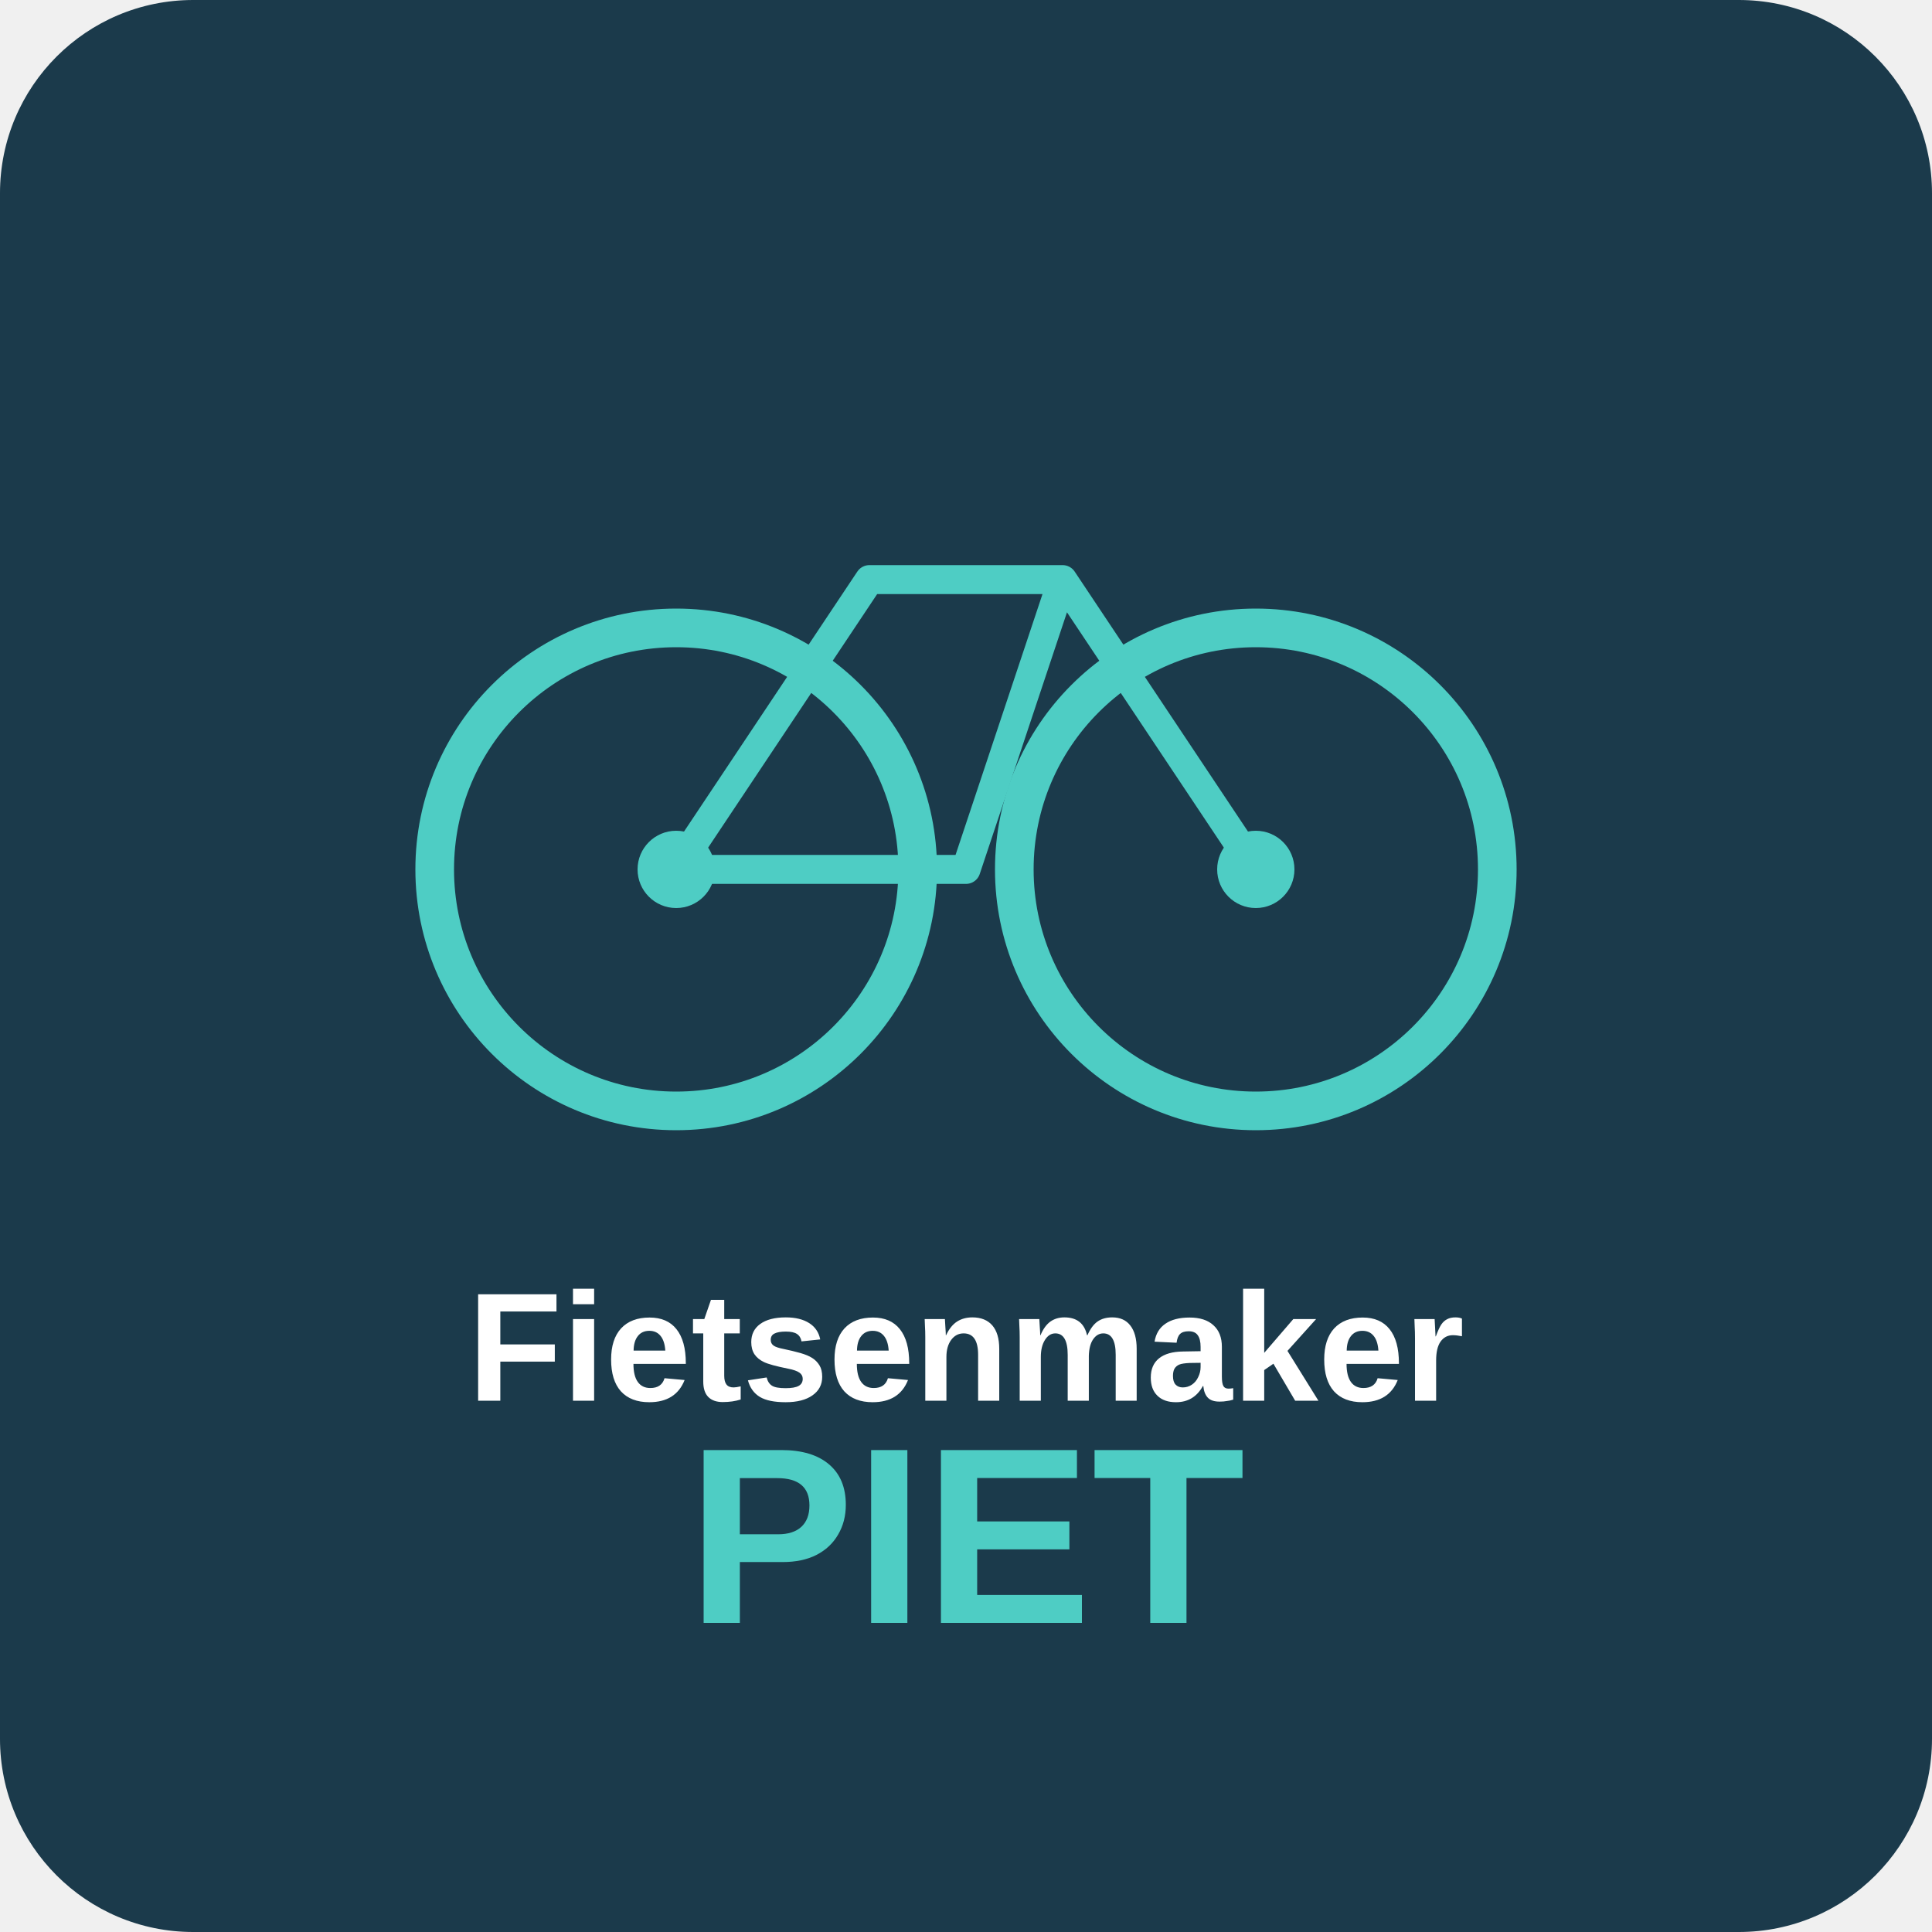
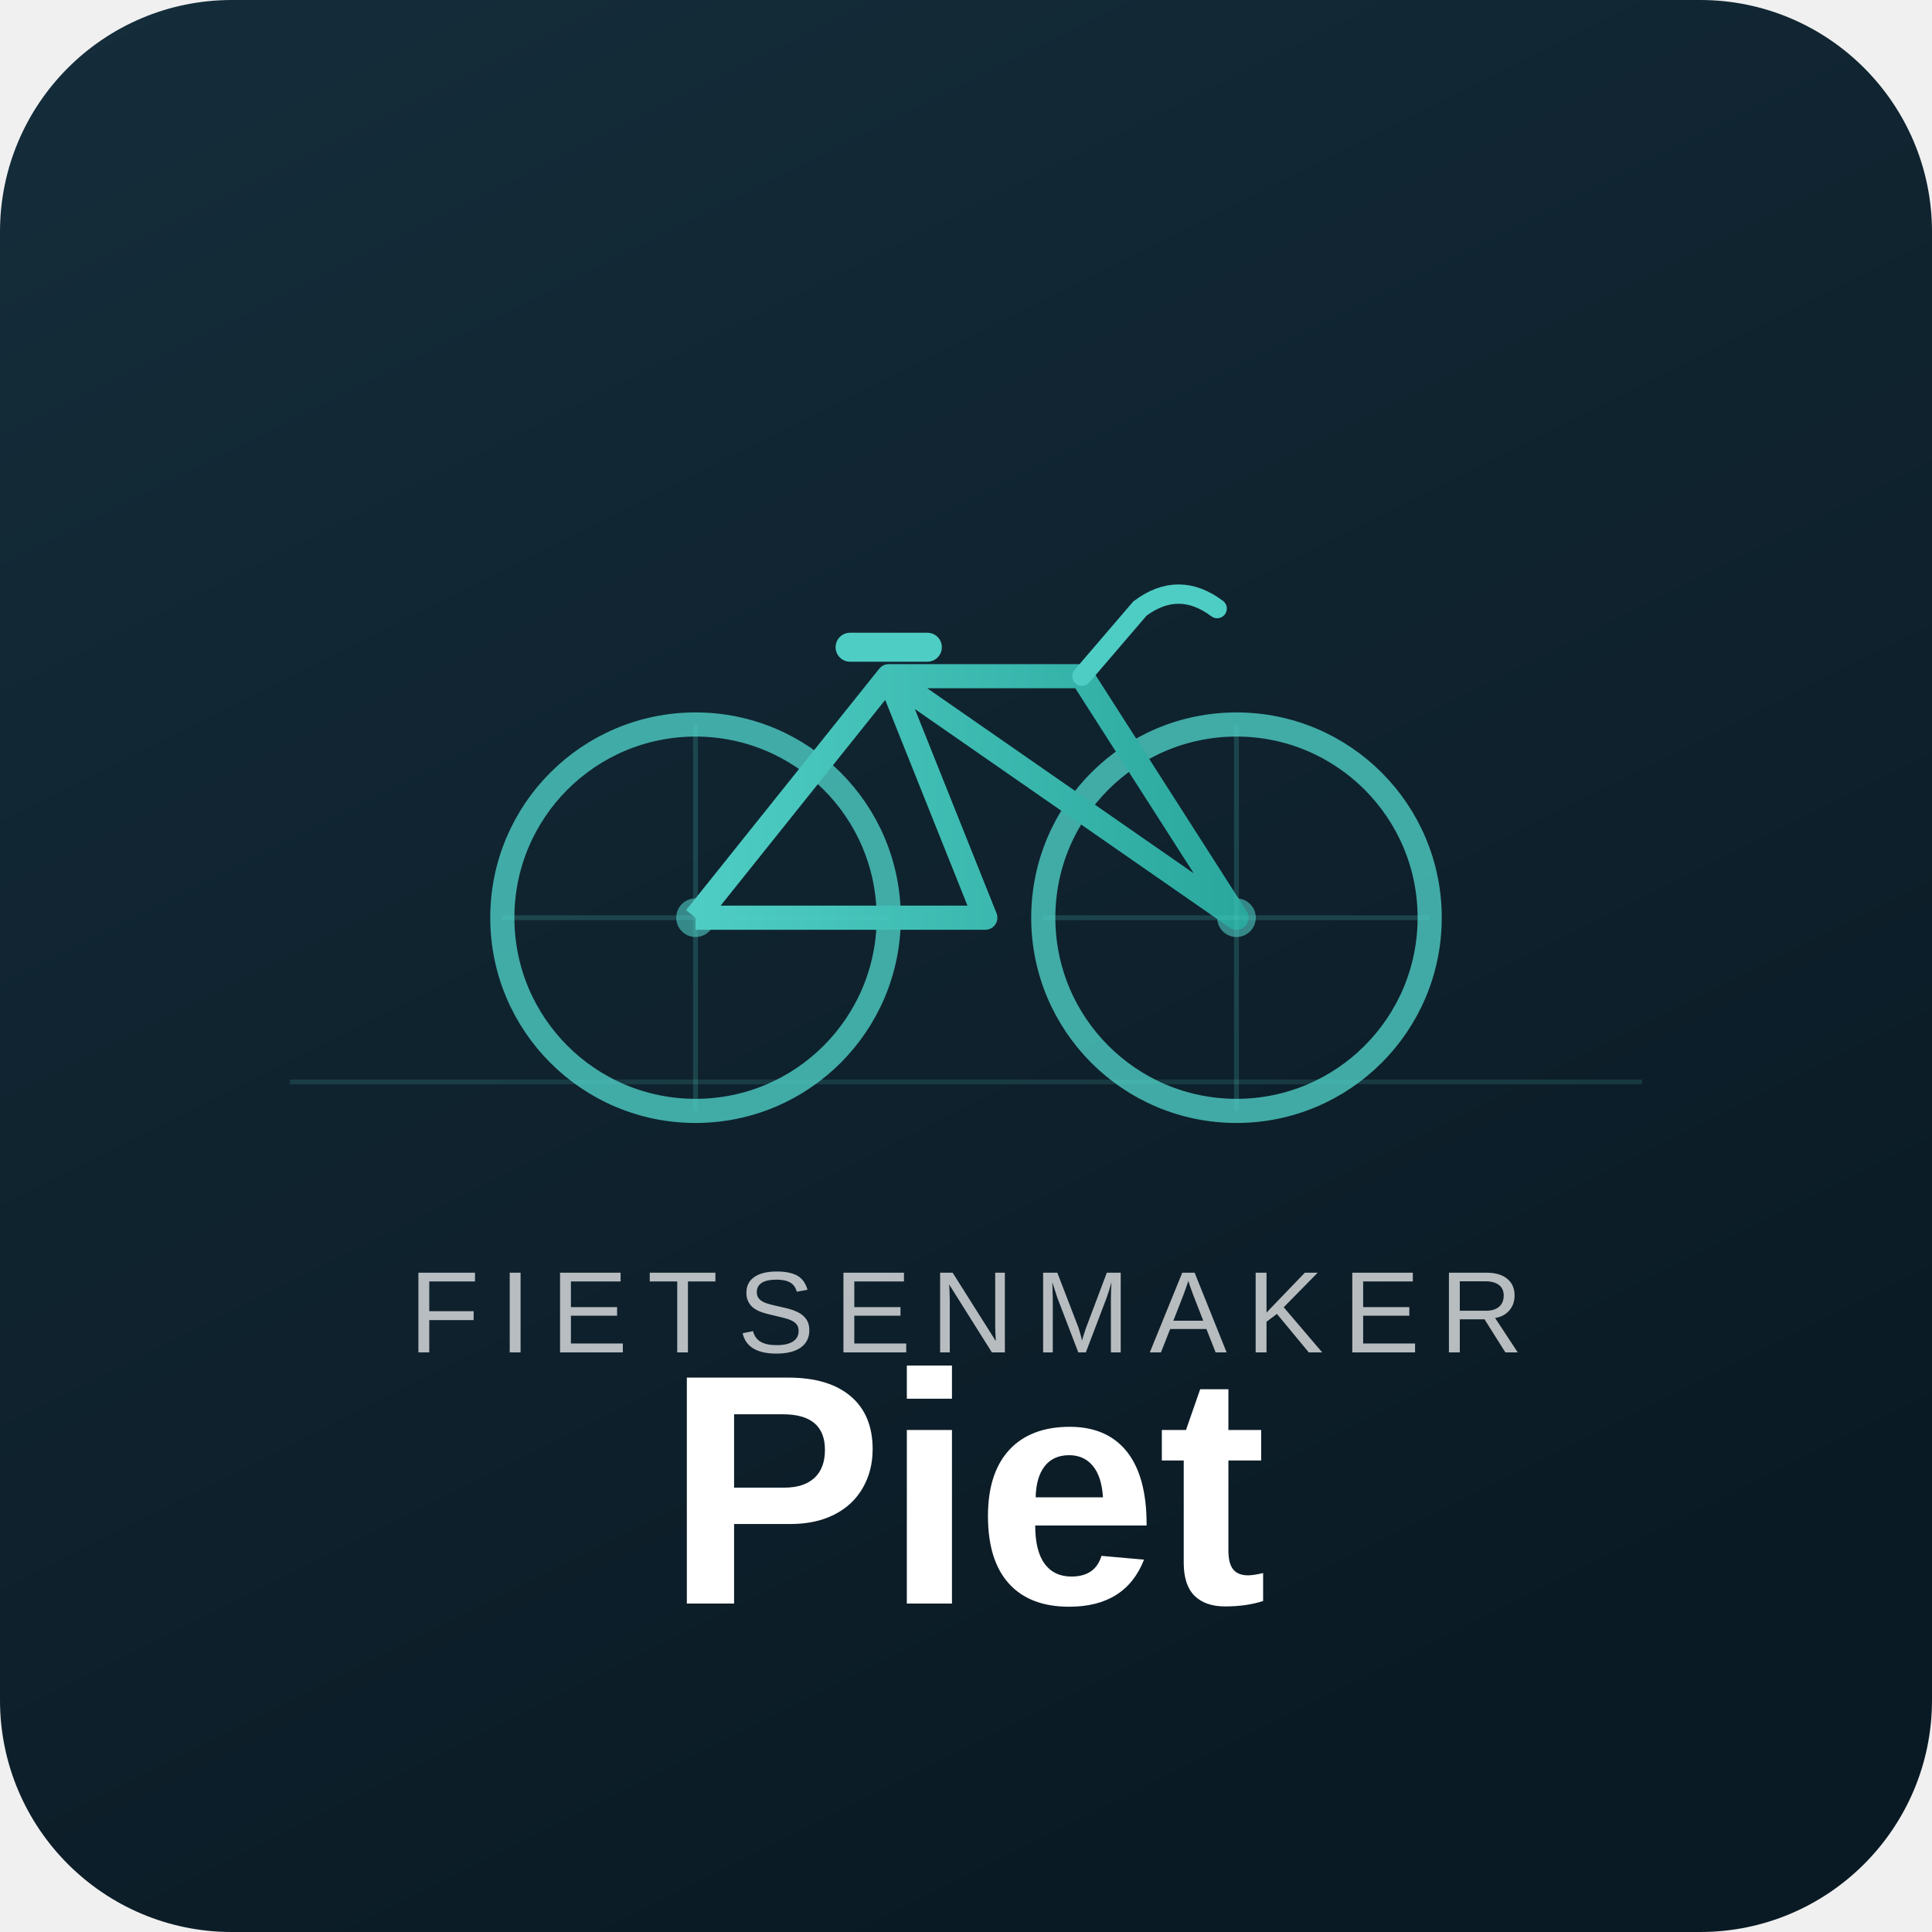
<svg xmlns="http://www.w3.org/2000/svg" viewBox="0 0 200 200">
-   <rect width="200" height="200" rx="20" fill="#1B3A4B" />
-   <circle cx="70" cy="90" r="25" fill="none" stroke="#4ECDC4" stroke-width="4" />
-   <circle cx="130" cy="90" r="25" fill="none" stroke="#4ECDC4" stroke-width="4" />
-   <path d="M70 90 L90 60 L110 60 L130 90 L110 60 L100 90 L70 90" fill="none" stroke="#4ECDC4" stroke-width="3" stroke-linejoin="round" />
-   <circle cx="70" cy="90" r="4" fill="#4ECDC4" />
-   <circle cx="130" cy="90" r="4" fill="#4ECDC4" />
-   <text x="100" y="145" text-anchor="middle" font-family="Arial,sans-serif" font-weight="bold" font-size="16" fill="white">Fietsenmaker</text>
-   <text x="100" y="168" text-anchor="middle" font-family="Arial,sans-serif" font-weight="bold" font-size="26" fill="#4ECDC4">PIET</text>
+   <defs>
+     <linearGradient id="fietsbg" x1="0" y1="0" x2="0.5" y2="1">
+       <stop offset="0%" stop-color="#152D3B" />
+       <stop offset="100%" stop-color="#0A1A24" />
+     </linearGradient>
+     <linearGradient id="fietsaccent" x1="0" y1="0" x2="1" y2="0">
+       <stop offset="0%" stop-color="#4ECDC4" />
+       <stop offset="100%" stop-color="#2BA89E" />
+     </linearGradient>
+   </defs>
+   <rect width="200" height="200" rx="24" fill="url(#fietsbg)" />
+   <line x1="30" y1="112" x2="170" y2="112" stroke="#4ECDC4" stroke-width="0.5" opacity="0.15" />
+   <g transform="translate(100,85)">
+     <circle cx="-28" cy="10" r="20" fill="none" stroke="#4ECDC4" stroke-width="2.5" opacity="0.8" />
+     <circle cx="-28" cy="10" r="2" fill="#4ECDC4" opacity="0.6" />
+     <circle cx="28" cy="10" r="20" fill="none" stroke="#4ECDC4" stroke-width="2.5" opacity="0.8" />
+     <circle cx="28" cy="10" r="2" fill="#4ECDC4" opacity="0.6" />
+     <path d="M-28 10 L-8 -15 L12 -15 L28 10 L-8 -15 L2 10 L-28 10" fill="none" stroke="url(#fietsaccent)" stroke-width="2.5" stroke-linejoin="round" />
+     <path d="M12 -15 L18 -22 Q22 -25 26 -22" fill="none" stroke="#4ECDC4" stroke-width="2" stroke-linecap="round" />
+     <path d="M-12 -18 L-4 -18" stroke="#4ECDC4" stroke-width="3" stroke-linecap="round" />
+     <line x1="-28" y1="-10" x2="-28" y2="30" stroke="#4ECDC4" stroke-width="0.5" opacity="0.2" />
+     <line x1="-48" y1="10" x2="-8" y2="10" stroke="#4ECDC4" stroke-width="0.5" opacity="0.2" />
+     <line x1="28" y1="-10" x2="28" y2="30" stroke="#4ECDC4" stroke-width="0.5" opacity="0.2" />
+     <line x1="8" y1="10" x2="48" y2="10" stroke="#4ECDC4" stroke-width="0.5" opacity="0.2" />
+   </g>
+   <text x="100" y="140" text-anchor="middle" font-family="'Helvetica Neue',Arial,sans-serif" font-weight="300" font-size="12" fill="white" opacity="0.7" letter-spacing="2">FIETSENMAKER</text>
+   <text x="100" y="166" text-anchor="middle" font-family="'Helvetica Neue',Arial,sans-serif" font-weight="800" font-size="34" fill="white">Piet</text>
</svg>
